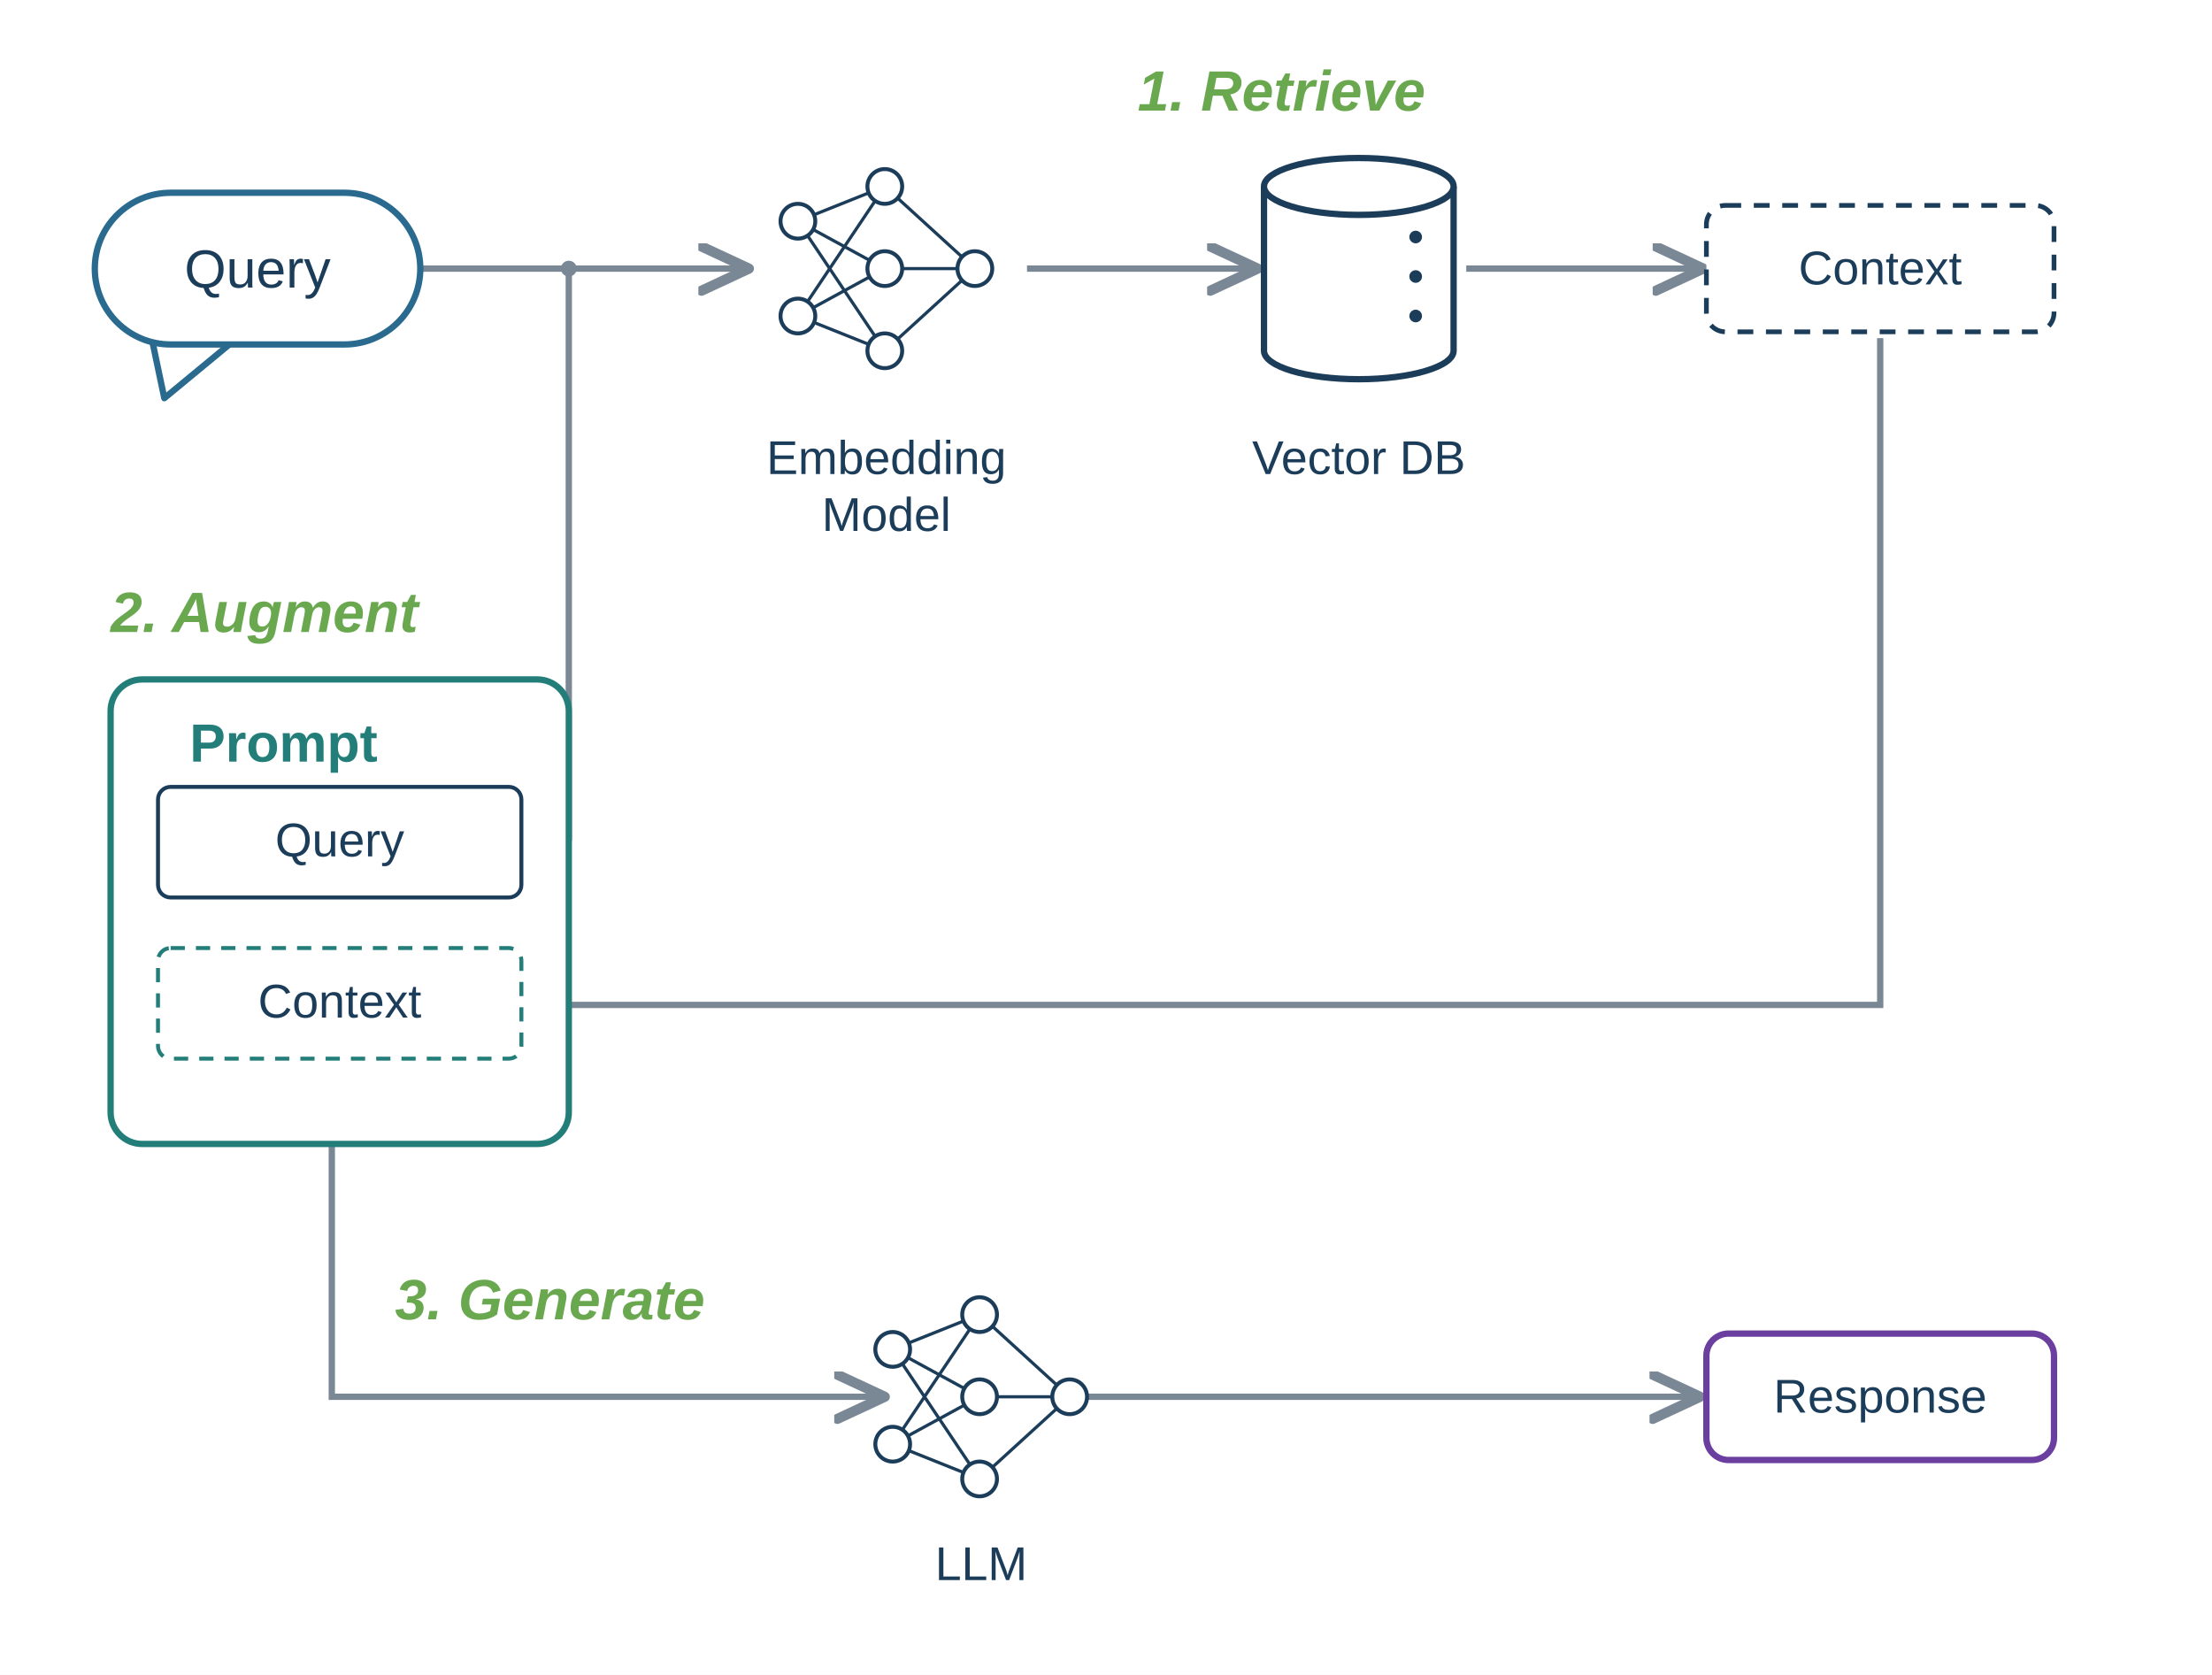
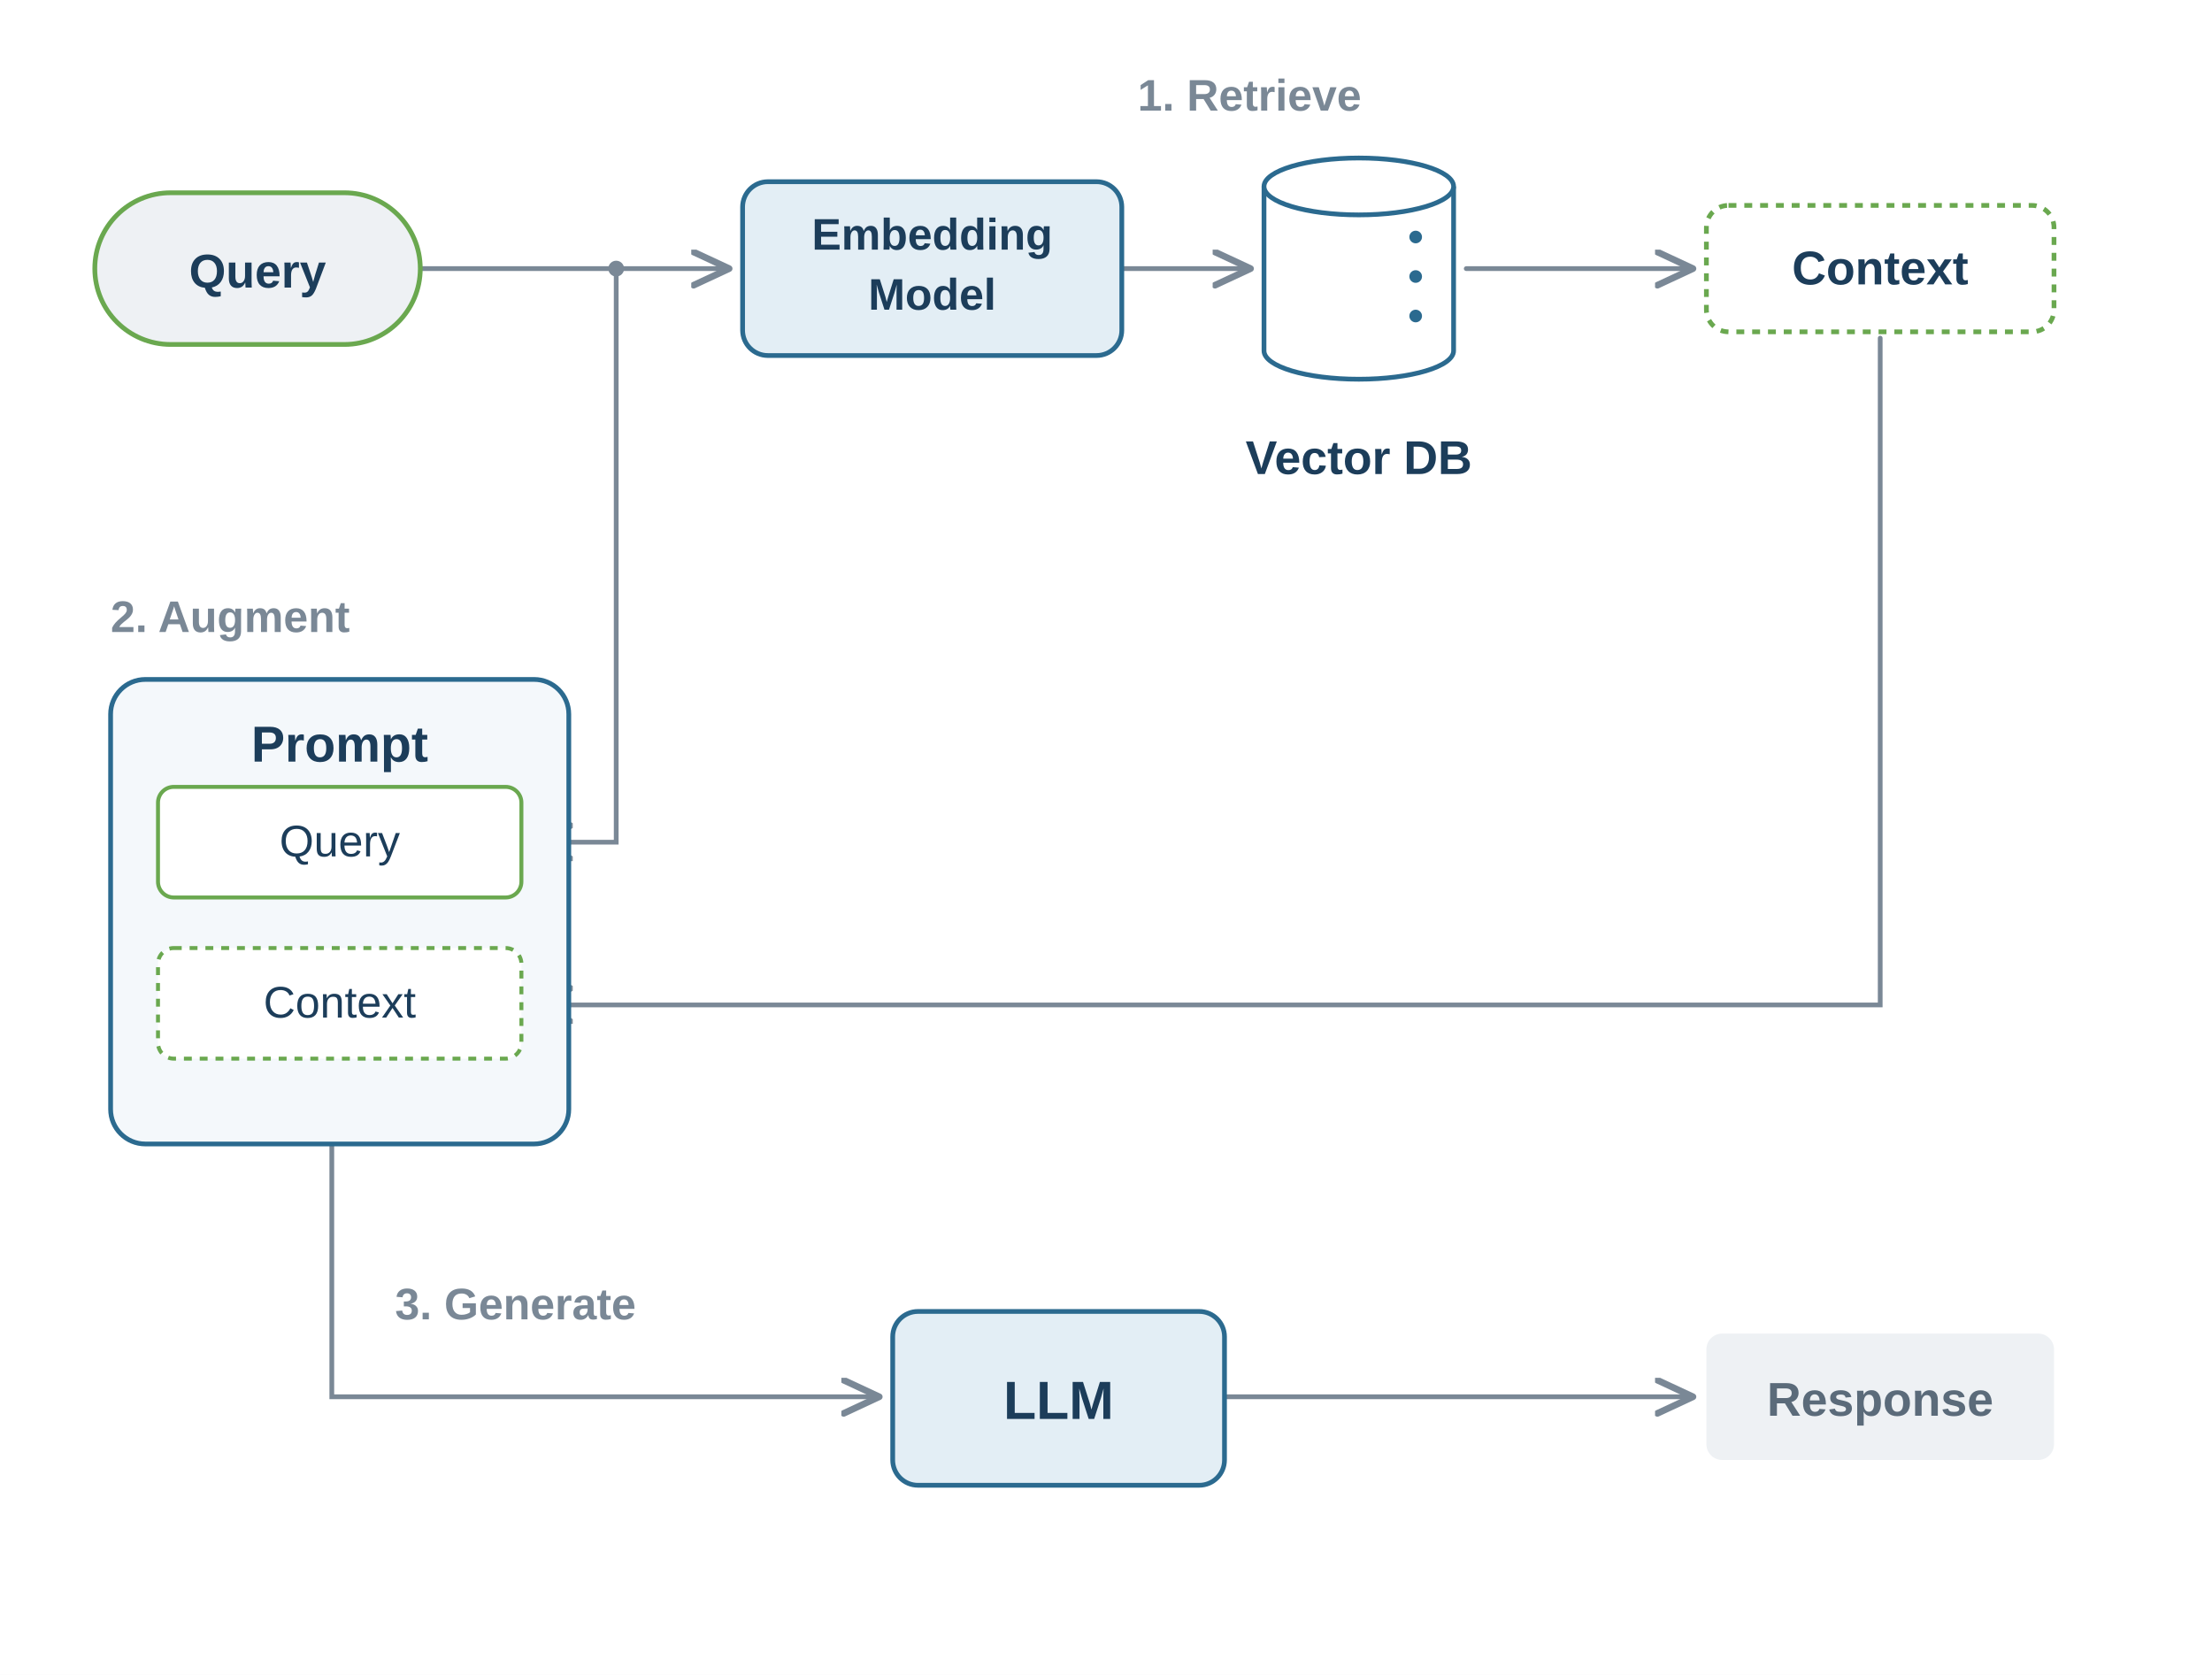
<svg xmlns="http://www.w3.org/2000/svg" viewBox="0 0 1400 1060" font-family="'Helvetica Neue', Arial, sans-serif">
  <defs>
-     <marker id="g" markerWidth="10" markerHeight="10" refX="7" refY="4" orient="auto" markerUnits="strokeWidth">
-       <path d="M0.5,0.5 L8,4 L0.5,7.5" fill="none" stroke="#7a8896" stroke-width="1.6" stroke-linecap="round" stroke-linejoin="round" />
+     <marker id="arrow" markerWidth="9" markerHeight="9" refX="7.5" refY="4" orient="auto" markerUnits="strokeWidth">
+       <path d="M0.5,0.5 L8,4 L0.5,7.5" fill="none" stroke="#7a8896" stroke-width="1.4" stroke-linecap="round" stroke-linejoin="round" />
    </marker>
  </defs>
  <rect x="0" y="0" width="1400" height="1060" fill="#ffffff" />
-   <g font-style="italic" font-weight="700" font-size="36" fill="#6aa84f">
+   <g font-size="28" font-weight="600" fill="#7a8896">
    <text x="720" y="70">1. Retrieve</text>
    <text x="70" y="400">2. Augment</text>
    <text x="250" y="835">3. Generate</text>
  </g>
-   <g stroke="#7a8896" stroke-width="4" fill="none">
-     <line x1="266" y1="170" x2="470" y2="170" marker-end="url(#g)" />
-     <line x1="650" y1="170" x2="792" y2="170" marker-end="url(#g)" />
-     <line x1="928" y1="170" x2="1074" y2="170" marker-end="url(#g)" />
-     <path d="M360,170 V530 H333" marker-end="url(#g)" />
-     <path d="M1190,214 V636 H333" marker-end="url(#g)" />
-     <path d="M210,724 V884 H556" marker-end="url(#g)" />
-     <line x1="688" y1="884" x2="1072" y2="884" marker-end="url(#g)" />
+   <g stroke="#7a8896" stroke-width="3" fill="none" stroke-linecap="round" marker-end="url(#arrow)">
+     <path d="M266,170 L460,170" />
+     <path d="M710,170 L790,170" />
+     <path d="M928,170 L1070,170" />
+     <path d="M390,170 L390,533 L340,533" />
+     <path d="M1190,214 L1190,636 L340,636" />
+     <path d="M210,724 L210,884 L555,884" />
+     <path d="M775,884 L1070,884" />
  </g>
-   <circle cx="360" cy="170" r="5" fill="#7a8896" />
-   <path d="M96,214 L150,214 L104,252 Z" fill="#ffffff" stroke="#2b6a8f" stroke-width="4" stroke-linejoin="round" />
-   <rect x="60" y="122" width="206" height="96" rx="48" fill="#ffffff" stroke="#2b6a8f" stroke-width="4" />
-   <text x="163" y="182" text-anchor="middle" font-size="34" fill="#1c3d5a">Query</text>
-   <g stroke="#1c3d5a" stroke-width="2" fill="none">
-     <line x1="505" y1="140" x2="560" y2="118" />
-     <line x1="505" y1="140" x2="560" y2="170" />
-     <line x1="505" y1="140" x2="560" y2="222" />
-     <line x1="505" y1="200" x2="560" y2="118" />
-     <line x1="505" y1="200" x2="560" y2="170" />
-     <line x1="505" y1="200" x2="560" y2="222" />
-     <line x1="560" y1="118" x2="617" y2="170" />
-     <line x1="560" y1="170" x2="617" y2="170" />
-     <line x1="560" y1="222" x2="617" y2="170" />
+   <circle cx="390" cy="170" r="5" fill="#7a8896" />
+   <rect x="60" y="122" width="206" height="96" rx="48" fill="#eef1f4" stroke="#6aa84f" stroke-width="3" />
+   <text x="163" y="182" text-anchor="middle" font-size="30" font-weight="700" fill="#1c3d5a">Query</text>
+   <rect x="470" y="115" width="240" height="110" rx="16" fill="#e3eef5" stroke="#2b6a8f" stroke-width="3" />
+   <g text-anchor="middle" font-size="28" font-weight="700" fill="#1c3d5a">
+     <text x="590" y="158">Embedding</text>
+     <text x="590" y="196">Model</text>
  </g>
-   <g fill="#ffffff" stroke="#1c3d5a" stroke-width="2.5">
-     <circle cx="505" cy="140" r="11" />
-     <circle cx="505" cy="200" r="11" />
-     <circle cx="560" cy="118" r="11" />
-     <circle cx="560" cy="170" r="11" />
-     <circle cx="560" cy="222" r="11" />
-     <circle cx="617" cy="170" r="11" />
-   </g>
-   <g text-anchor="middle" font-size="30" fill="#1c3d5a">
-     <text x="561" y="300">Embedding</text>
-     <text x="561" y="336">Model</text>
-   </g>
-   <path d="M800,118 V222 A60,18 0 0 0 920,222 V118" fill="#ffffff" stroke="#1c3d5a" stroke-width="4" />
-   <ellipse cx="860" cy="118" rx="60" ry="18" fill="#ffffff" stroke="#1c3d5a" stroke-width="4" />
-   <g fill="#1c3d5a">
+   <path d="M800,118 V222 A60,18 0 0 0 920,222 V118" fill="#ffffff" stroke="#2b6a8f" stroke-width="3" />
+   <ellipse cx="860" cy="118" rx="60" ry="18" fill="#ffffff" stroke="#2b6a8f" stroke-width="3" />
+   <g fill="#2b6a8f">
    <circle cx="896" cy="150" r="4" />
    <circle cx="896" cy="175" r="4" />
    <circle cx="896" cy="200" r="4" />
  </g>
-   <text x="860" y="300" text-anchor="middle" font-size="30" fill="#1c3d5a">Vector DB</text>
-   <rect x="1080" y="130" width="220" height="80" rx="12" fill="#ffffff" stroke="#1c3d5a" stroke-width="3" stroke-dasharray="10 8" />
-   <text x="1190" y="180" text-anchor="middle" font-size="30" fill="#1c3d5a">Context</text>
-   <rect x="70" y="430" width="290" height="294" rx="20" fill="#ffffff" stroke="#237e7a" stroke-width="4" />
-   <text x="120" y="482" font-size="34" font-weight="700" fill="#237e7a">Prompt</text>
-   <rect x="100" y="498" width="230" height="70" rx="8" fill="#ffffff" stroke="#1c3d5a" stroke-width="2.5" />
-   <text x="215" y="542" text-anchor="middle" font-size="30" fill="#1c3d5a">Query</text>
-   <rect x="100" y="600" width="230" height="70" rx="8" fill="#ffffff" stroke="#237e7a" stroke-width="2.5" stroke-dasharray="9 7" />
-   <text x="215" y="644" text-anchor="middle" font-size="30" fill="#1c3d5a">Context</text>
-   <g stroke="#1c3d5a" stroke-width="2" fill="none">
-     <line x1="565" y1="854" x2="620" y2="832" />
-     <line x1="565" y1="854" x2="620" y2="884" />
-     <line x1="565" y1="854" x2="620" y2="936" />
-     <line x1="565" y1="914" x2="620" y2="832" />
-     <line x1="565" y1="914" x2="620" y2="884" />
-     <line x1="565" y1="914" x2="620" y2="936" />
-     <line x1="620" y1="832" x2="677" y2="884" />
-     <line x1="620" y1="884" x2="677" y2="884" />
-     <line x1="620" y1="936" x2="677" y2="884" />
-   </g>
-   <g fill="#ffffff" stroke="#1c3d5a" stroke-width="2.5">
-     <circle cx="565" cy="854" r="11" />
-     <circle cx="565" cy="914" r="11" />
-     <circle cx="620" cy="832" r="11" />
-     <circle cx="620" cy="884" r="11" />
-     <circle cx="620" cy="936" r="11" />
-     <circle cx="677" cy="884" r="11" />
-   </g>
-   <text x="621" y="1000" text-anchor="middle" font-size="30" fill="#1c3d5a">LLM</text>
-   <rect x="1080" y="844" width="220" height="80" rx="14" fill="#ffffff" stroke="#6b3fa0" stroke-width="4" />
-   <text x="1190" y="894" text-anchor="middle" font-size="30" fill="#1c3d5a">Response</text>
+   <text x="860" y="300" text-anchor="middle" font-size="30" font-weight="700" fill="#1c3d5a">Vector DB</text>
+   <rect x="1080" y="130" width="220" height="80" rx="14" fill="#ffffff" stroke="#6aa84f" stroke-dasharray="5,5" stroke-width="3" />
+   <text x="1190" y="180" text-anchor="middle" font-size="30" font-weight="700" fill="#1c3d5a">Context</text>
+   <rect x="70" y="430" width="290" height="294" rx="22" fill="#f4f8fb" stroke="#2b6a8f" stroke-width="3" />
+   <text x="215" y="482" text-anchor="middle" font-size="32" font-weight="700" fill="#1c3d5a">Prompt</text>
+   <rect x="100" y="498" width="230" height="70" rx="10" fill="#ffffff" stroke="#6aa84f" stroke-width="2.5" />
+   <text x="215" y="542" text-anchor="middle" font-size="28" fill="#1c3d5a">Query</text>
+   <rect x="100" y="600" width="230" height="70" rx="10" fill="#ffffff" stroke="#6aa84f" stroke-dasharray="5,5" stroke-width="2.5" />
+   <text x="215" y="644" text-anchor="middle" font-size="28" fill="#1c3d5a">Context</text>
+   <rect x="565" y="830" width="210" height="110" rx="16" fill="#e3eef5" stroke="#2b6a8f" stroke-width="3" />
+   <text x="670" y="898" text-anchor="middle" font-size="34" font-weight="700" fill="#1c3d5a">LLM</text>
+   <rect x="1080" y="844" width="220" height="80" rx="10" fill="#eef1f4" />
+   <text x="1190" y="896" text-anchor="middle" font-size="30" font-weight="700" fill="#5b6b7a">Response</text>
</svg>
